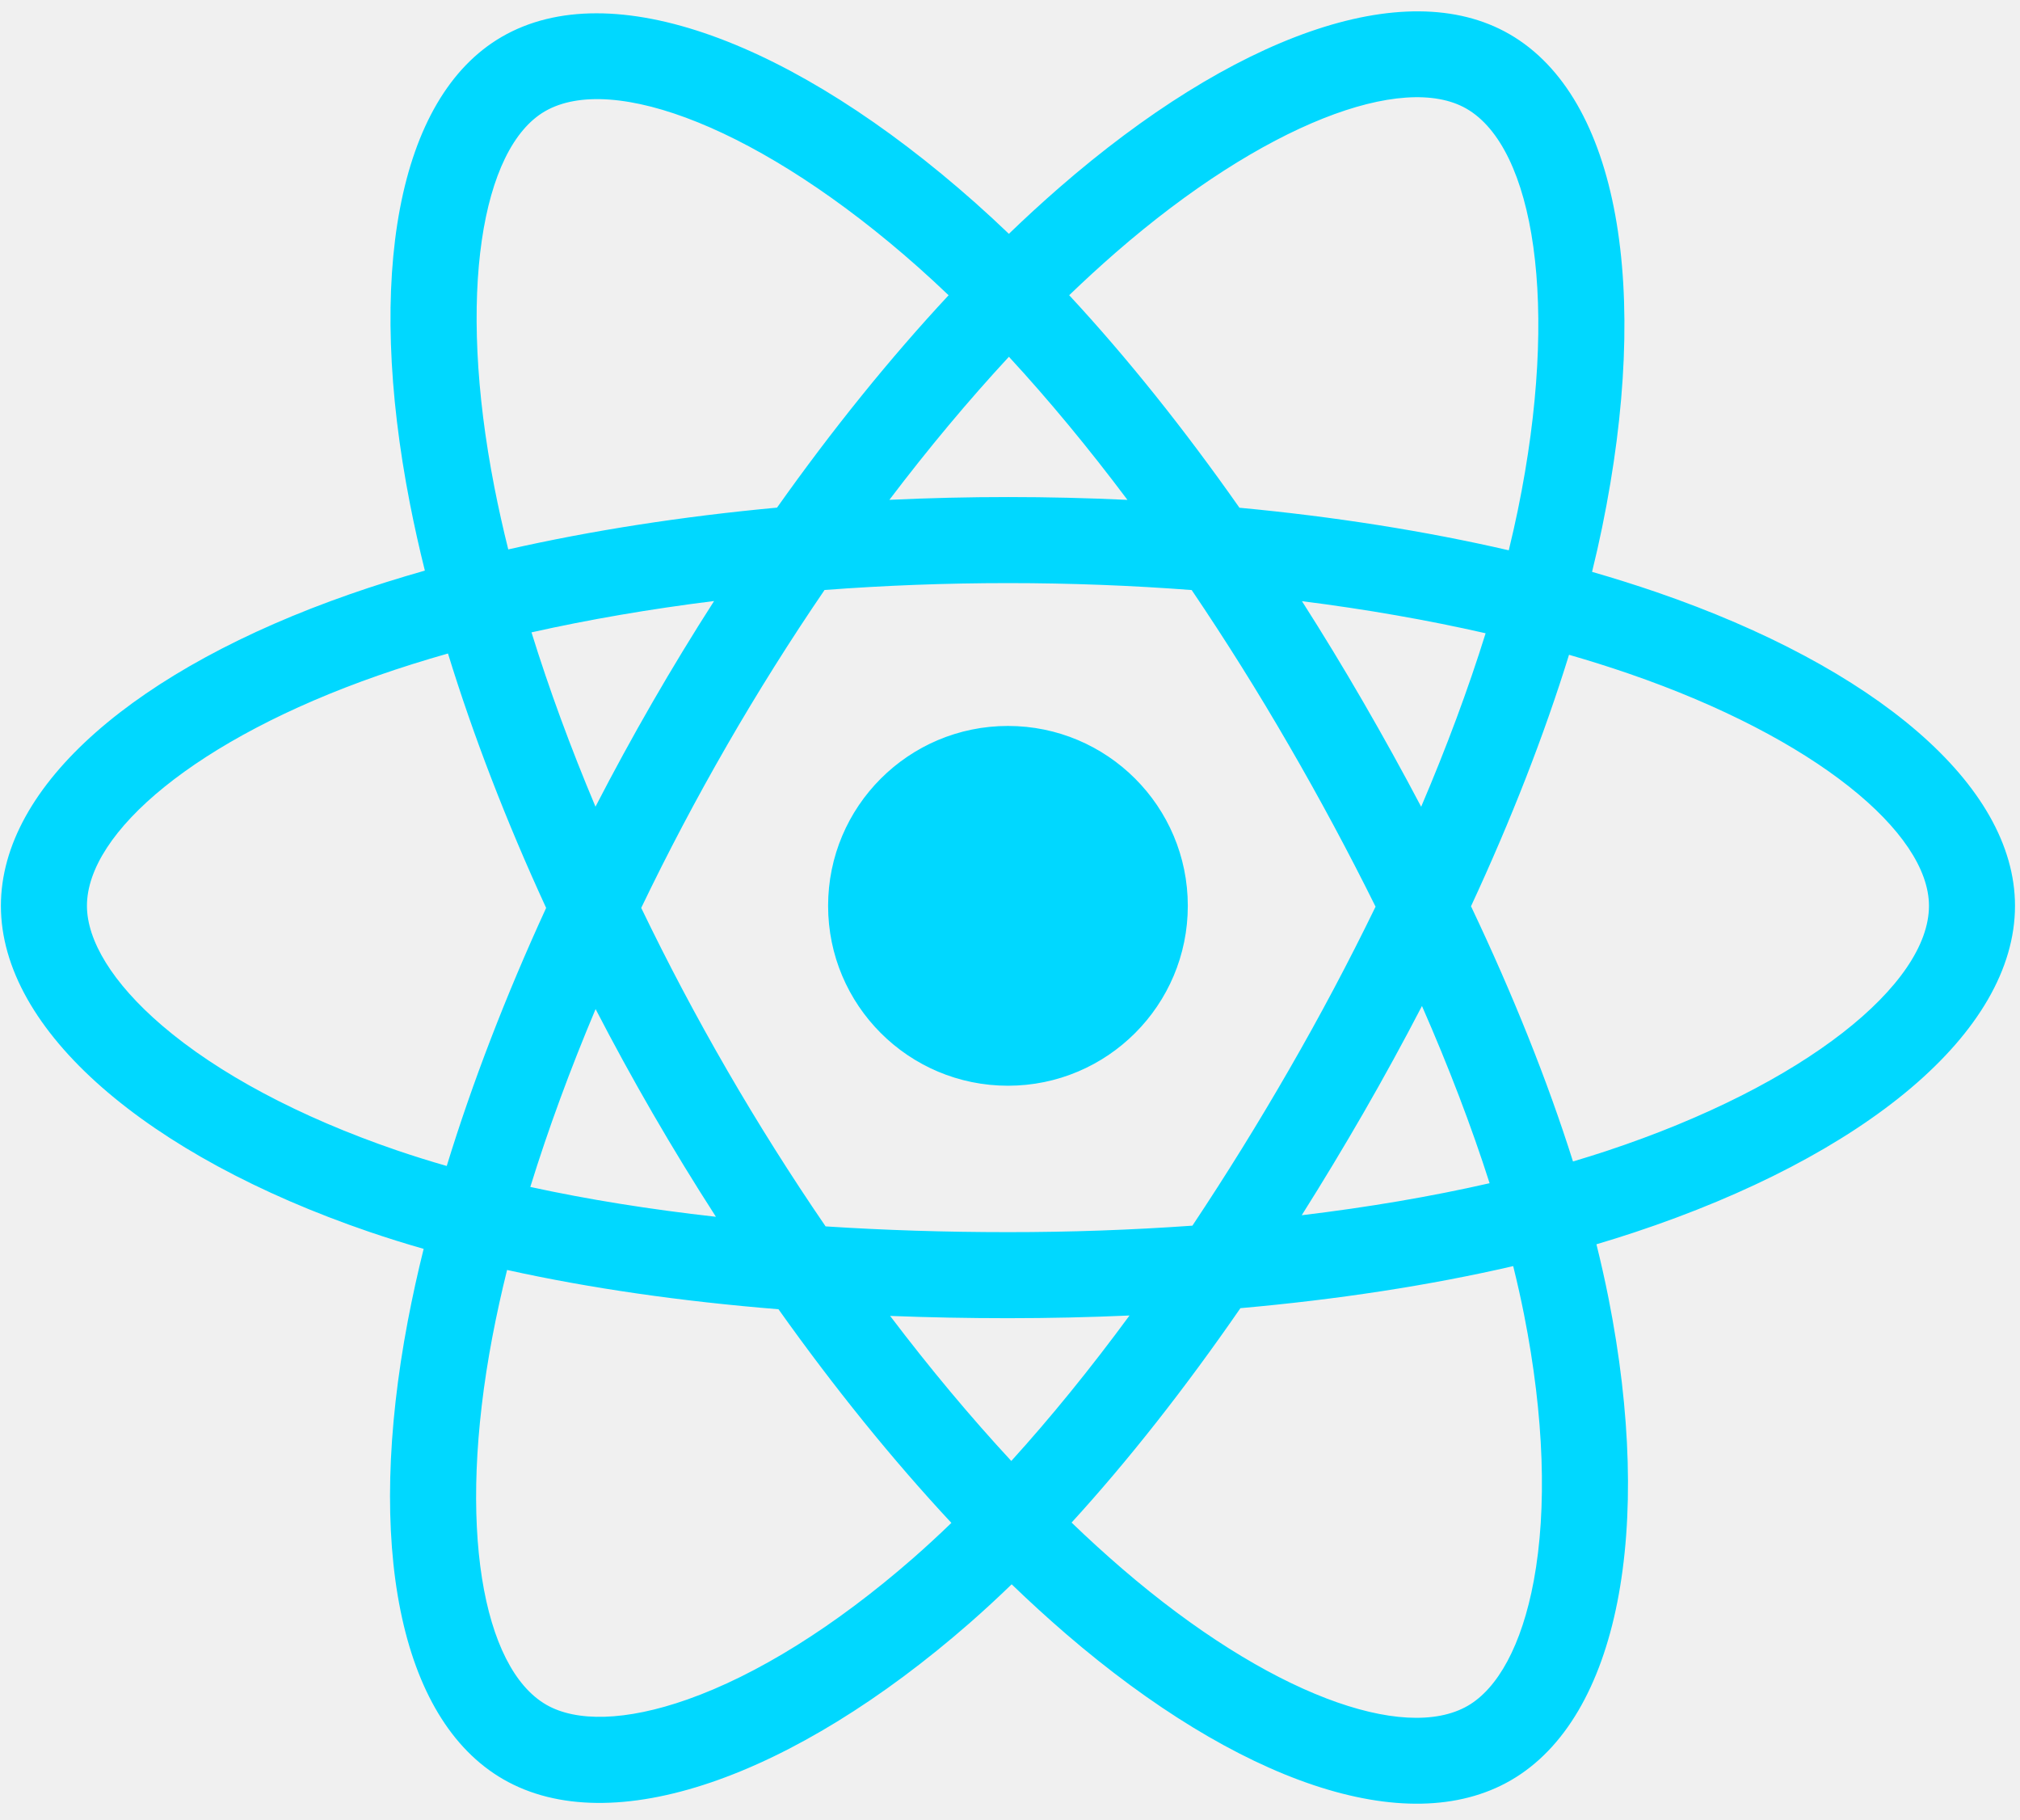
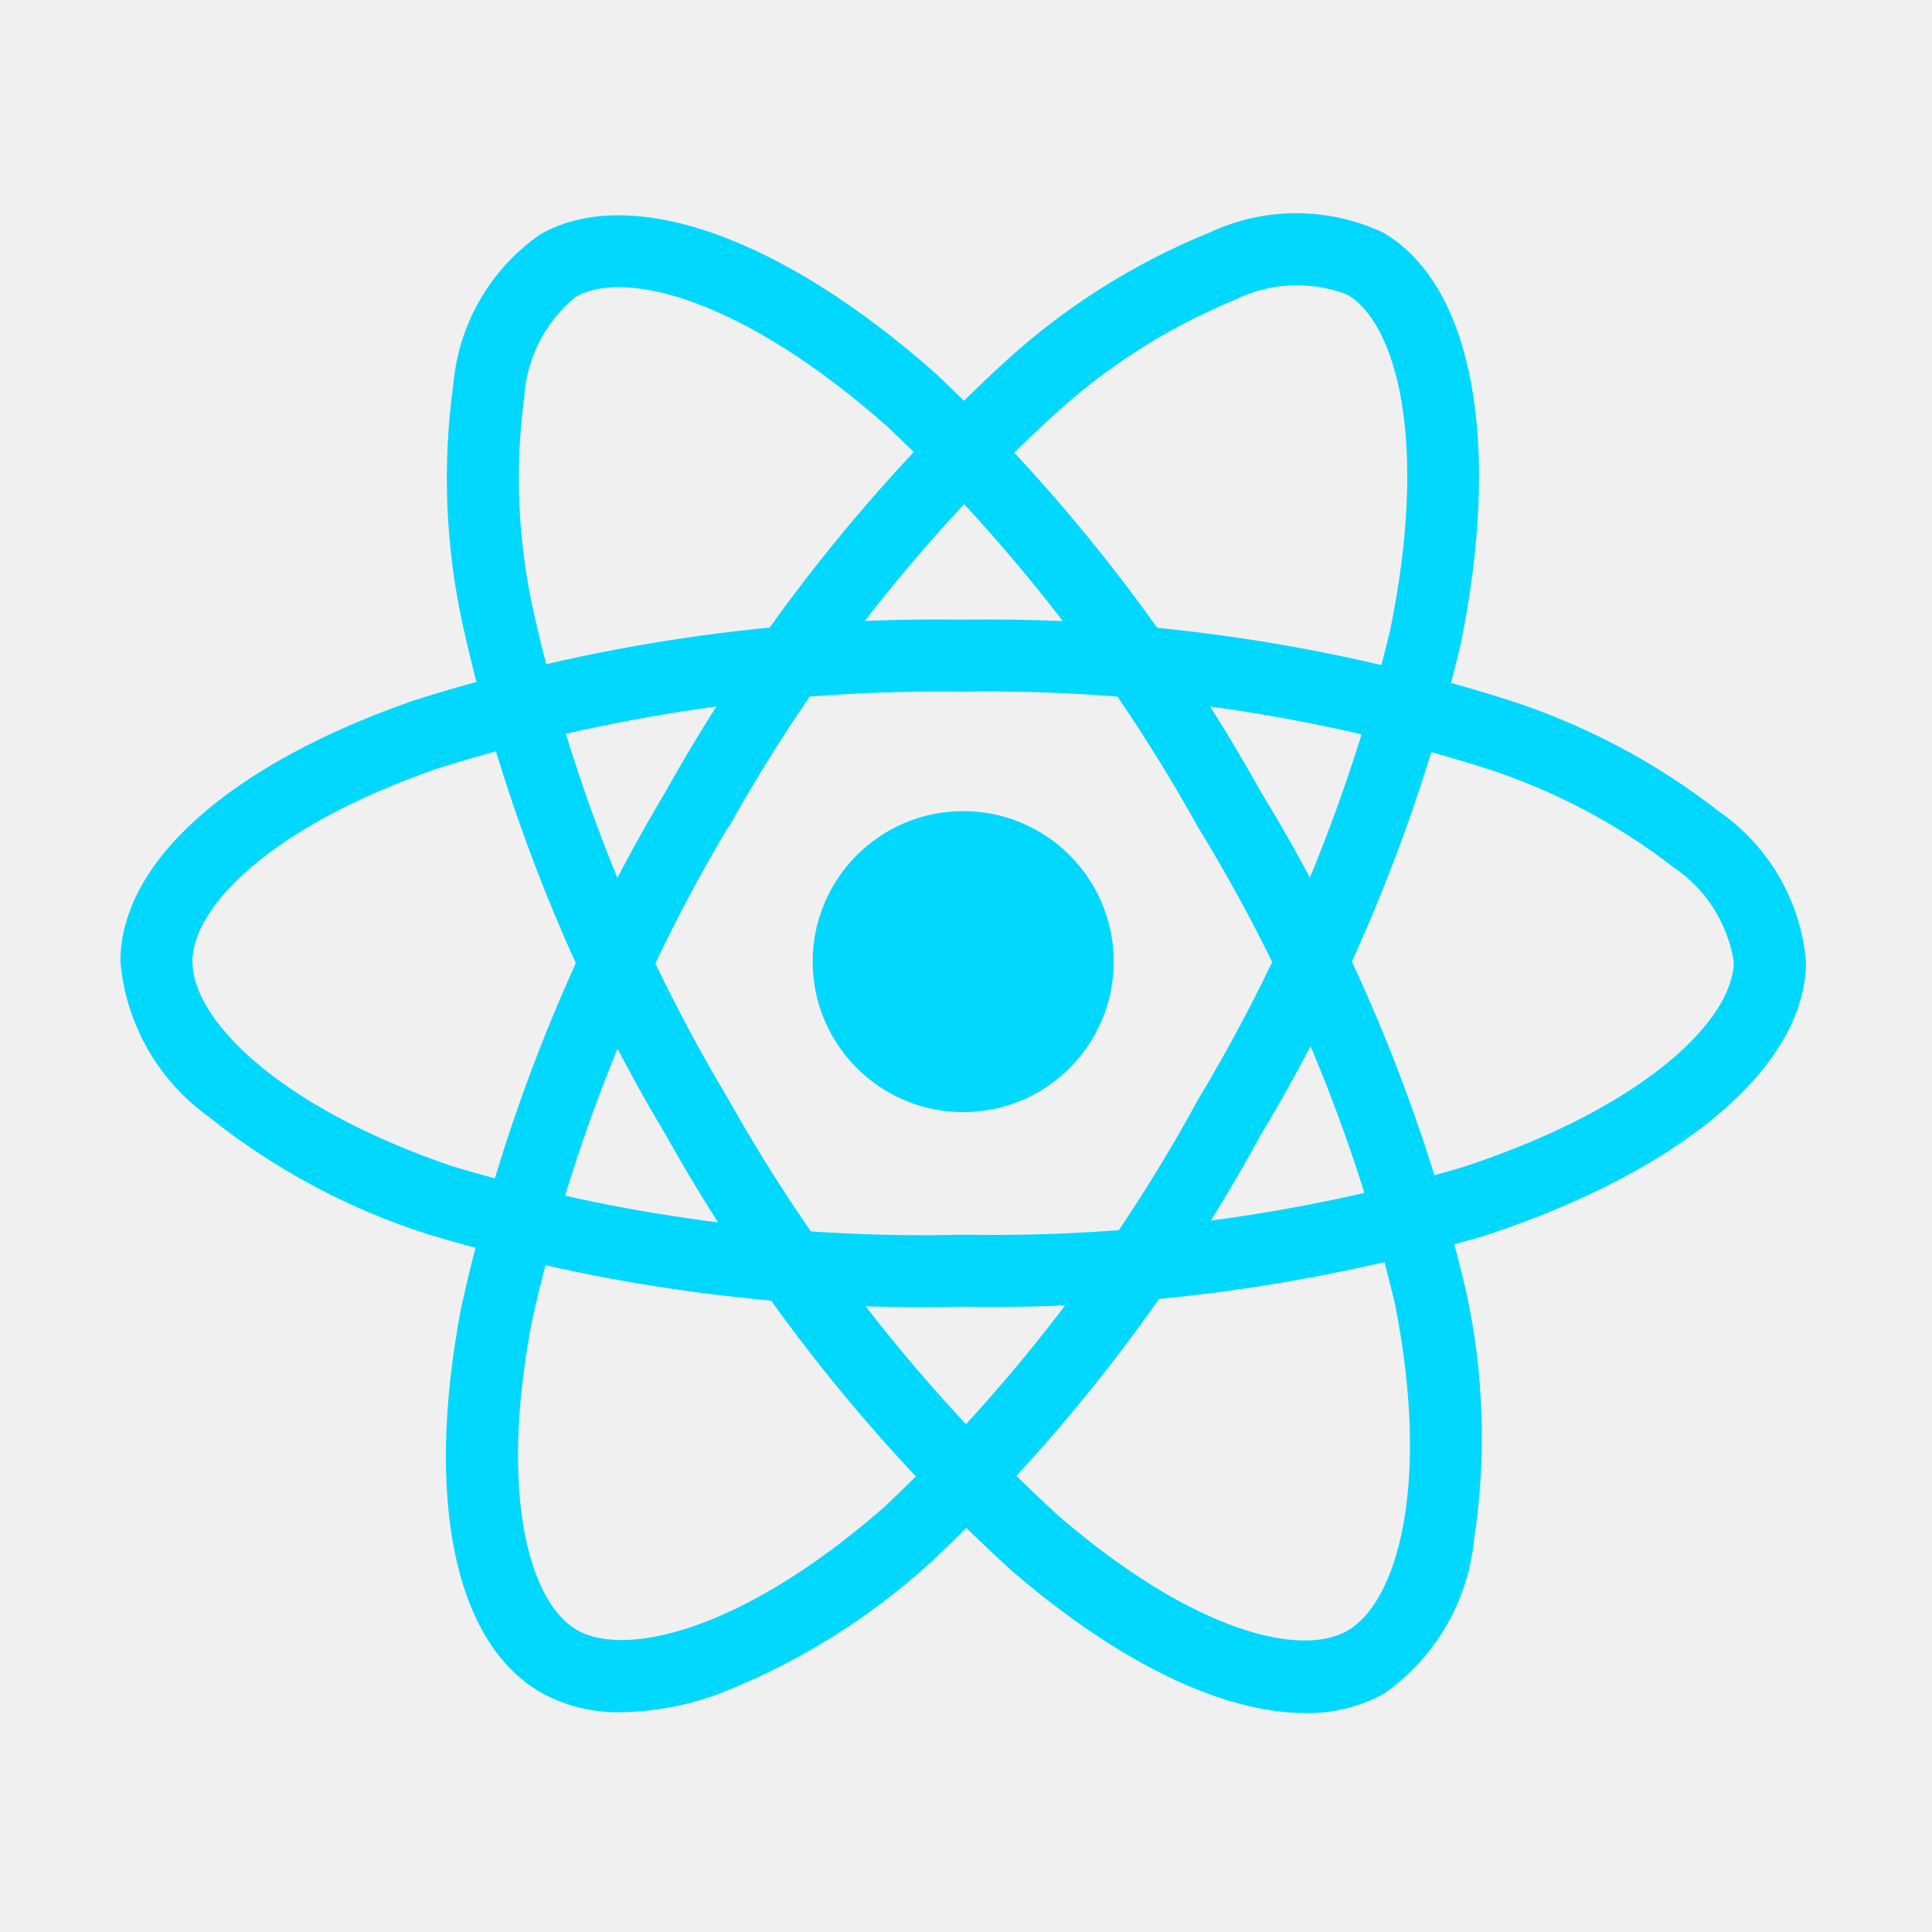
- <svg xmlns="http://www.w3.org/2000/svg" width="141" height="127" viewBox="0 0 141 127" fill="none">
-   <g clip-path="url(#clip0_22_56)">
-     <path d="M115.655 41.334C114.158 40.821 112.649 40.346 111.129 39.908C111.385 38.865 111.62 37.834 111.828 36.821C115.254 20.192 113.015 6.795 105.365 2.384C98.031 -1.845 86.037 2.564 73.923 13.107C72.729 14.148 71.562 15.219 70.422 16.318C69.659 15.587 68.882 14.87 68.093 14.167C55.397 2.895 42.672 -1.856 35.03 2.568C27.703 6.809 25.533 19.404 28.617 35.164C28.924 36.725 29.27 38.278 29.656 39.821C27.855 40.333 26.117 40.877 24.453 41.457C9.568 46.647 0.063 54.78 0.063 63.216C0.063 71.928 10.267 80.667 25.771 85.966C27.027 86.394 28.295 86.791 29.572 87.155C29.157 88.817 28.789 90.491 28.468 92.174C25.527 107.66 27.823 119.957 35.131 124.172C42.679 128.525 55.347 124.051 67.683 113.268C68.683 112.391 69.661 111.49 70.616 110.564C71.85 111.755 73.118 112.912 74.416 114.032C86.365 124.314 98.166 128.465 105.467 124.239C113.008 119.873 115.459 106.664 112.277 90.592C112.026 89.333 111.745 88.08 111.434 86.835C112.323 86.571 113.196 86.3 114.048 86.017C130.165 80.678 140.651 72.045 140.651 63.216C140.651 54.749 130.839 46.561 115.655 41.334V41.334ZM112.159 80.317C111.39 80.571 110.602 80.817 109.798 81.056C108.018 75.423 105.617 69.433 102.679 63.245C105.483 57.204 107.791 51.291 109.521 45.695C110.959 46.111 112.355 46.55 113.7 47.013C126.71 51.492 134.646 58.113 134.646 63.216C134.646 68.65 126.075 75.706 112.159 80.317V80.317ZM106.385 91.758C107.792 98.865 107.992 105.29 107.061 110.313C106.224 114.827 104.54 117.836 102.457 119.041C98.027 121.606 88.552 118.273 78.334 109.479C77.126 108.438 75.947 107.363 74.799 106.256C78.76 101.923 82.719 96.887 86.584 91.293C93.38 90.69 99.801 89.704 105.624 88.358C105.911 89.515 106.165 90.649 106.385 91.758V91.758ZM47.992 118.598C43.664 120.127 40.216 120.171 38.132 118.969C33.697 116.411 31.854 106.538 34.368 93.294C34.667 91.729 35.01 90.173 35.395 88.627C41.154 89.901 47.528 90.817 54.34 91.369C58.231 96.843 62.304 101.874 66.409 106.279C65.537 107.123 64.644 107.946 63.731 108.746C58.276 113.514 52.81 116.897 47.992 118.598V118.598ZM27.714 80.284C20.858 77.94 15.197 74.895 11.316 71.572C7.829 68.586 6.069 65.621 6.069 63.216C6.069 58.096 13.701 51.567 26.43 47.129C27.975 46.59 29.592 46.083 31.27 45.606C33.029 51.328 35.337 57.312 38.122 63.362C35.3 69.502 32.96 75.58 31.183 81.37C30.018 81.037 28.861 80.674 27.714 80.284V80.284ZM34.511 34.01C31.869 20.508 33.624 10.322 38.04 7.766C42.743 5.043 53.143 8.925 64.105 18.658C64.82 19.295 65.523 19.944 66.215 20.605C62.13 24.991 58.094 29.985 54.238 35.426C47.626 36.039 41.297 37.023 35.478 38.342C35.119 36.907 34.797 35.462 34.511 34.011V34.01ZM95.155 48.985C93.781 46.611 92.355 44.267 90.88 41.954C95.365 42.521 99.663 43.274 103.699 44.194C102.488 48.078 100.977 52.138 99.2 56.301C97.9 53.836 96.552 51.397 95.155 48.985V48.985ZM70.424 24.898C73.195 27.899 75.969 31.249 78.698 34.885C73.162 34.623 67.617 34.622 62.081 34.882C64.813 31.28 67.611 27.933 70.424 24.898ZM45.535 49.026C44.156 51.418 42.833 53.842 41.566 56.296C39.818 52.148 38.322 48.069 37.099 44.131C41.111 43.233 45.388 42.5 49.845 41.943C48.353 44.27 46.916 46.631 45.535 49.026V49.026ZM49.973 84.916C45.368 84.402 41.027 83.706 37.017 82.833C38.258 78.824 39.787 74.658 41.574 70.421C42.845 72.877 44.174 75.303 45.559 77.696C46.984 80.156 48.459 82.566 49.973 84.916ZM70.59 101.957C67.743 98.886 64.904 95.488 62.132 91.834C64.823 91.939 67.568 91.993 70.357 91.993C73.223 91.993 76.055 91.929 78.843 91.805C76.106 95.525 73.342 98.927 70.59 101.957ZM99.256 70.205C101.135 74.489 102.719 78.632 103.977 82.573C99.901 83.503 95.5 84.252 90.863 84.808C92.349 82.453 93.787 80.067 95.179 77.655C96.593 75.202 97.952 72.718 99.256 70.205V70.205ZM89.976 74.654C87.847 78.353 85.597 81.983 83.232 85.536C78.947 85.839 74.653 85.99 70.357 85.988C65.982 85.988 61.726 85.852 57.628 85.586C55.201 82.041 52.909 78.405 50.756 74.687H50.757C48.615 70.988 46.614 67.21 44.758 63.359C46.609 59.508 48.604 55.727 50.739 52.026L50.738 52.026C52.872 48.324 55.146 44.704 57.555 41.174C61.736 40.858 66.023 40.693 70.356 40.693H70.357C74.71 40.693 79.003 40.859 83.182 41.178C85.567 44.702 87.826 48.31 89.957 51.994C92.099 55.687 94.12 59.449 96.017 63.274C94.139 67.138 92.124 70.933 89.976 74.654V74.654ZM102.366 7.587C107.073 10.302 108.904 21.25 105.946 35.609C105.757 36.525 105.545 37.458 105.315 38.404C99.481 37.057 93.148 36.056 86.516 35.434C82.654 29.933 78.651 24.932 74.632 20.602C75.685 19.587 76.764 18.598 77.866 17.636C88.245 8.604 97.946 5.038 102.366 7.587V7.587ZM70.357 50.662C77.29 50.662 82.911 56.282 82.911 63.216C82.911 70.149 77.29 75.77 70.357 75.77C63.424 75.77 57.803 70.149 57.803 63.216C57.803 56.282 63.424 50.662 70.357 50.662V50.662Z" fill="#00D8FF" />
-   </g>
-   <defs>
-     <clipPath id="clip0_22_56">
-       <rect width="140.594" height="125.212" fill="white" transform="translate(0.0594063 0.792114)" />
-     </clipPath>
-   </defs>
+ <svg xmlns="http://www.w3.org/2000/svg" width="141" height="141" viewBox="0 0 141 141" fill="none">
+   <path d="M70.295 81.164C76.361 81.164 81.279 76.247 81.279 70.181C81.279 64.115 76.361 59.197 70.295 59.197C64.229 59.197 59.311 64.115 59.311 70.181C59.311 76.247 64.229 81.164 70.295 81.164Z" fill="#00D8FF" />
+   <path d="M70.295 95.364C57.093 95.683 43.925 93.904 31.281 90.092C25.441 88.24 19.993 85.324 15.214 81.49C13.391 80.18 11.872 78.491 10.763 76.539C9.653 74.587 8.979 72.418 8.787 70.181C8.787 62.919 16.765 55.801 30.13 51.144C43.112 47.017 56.675 45.018 70.295 45.222C83.733 45.034 97.115 46.998 109.933 51.039C115.557 52.832 120.82 55.607 125.477 59.237C127.269 60.486 128.765 62.113 129.858 64.004C130.951 65.896 131.615 68.004 131.803 70.181C131.803 77.729 122.884 85.378 108.518 90.131C96.119 93.819 83.228 95.584 70.295 95.364V95.364ZM70.295 50.476C57.265 50.302 44.289 52.203 31.857 56.109C19.555 60.401 14.041 66.271 14.041 70.168C14.041 74.245 19.968 80.655 32.981 85.105C45.077 88.734 57.671 90.423 70.295 90.109C82.669 90.331 95.003 88.656 106.87 85.145C120.38 80.668 126.531 74.249 126.531 70.181C126.309 68.785 125.801 67.45 125.037 66.26C124.273 65.071 123.271 64.052 122.094 63.27C117.928 60.05 113.226 57.59 108.206 56.003C95.944 52.154 83.146 50.288 70.295 50.476V50.476Z" fill="#00D8FF" />
+   <path d="M45.34 124.962C43.291 125.01 41.265 124.512 39.471 123.521C33.179 119.892 31 109.427 33.641 95.522C36.552 82.215 41.596 69.466 48.578 57.769C55.128 46.035 63.512 35.424 73.414 26.339C77.778 22.361 82.811 19.189 88.282 16.967C90.26 16.04 92.419 15.559 94.604 15.559C96.789 15.559 98.948 16.04 100.926 16.967C107.468 20.737 109.634 32.283 106.58 47.102C103.579 59.687 98.666 71.738 92.012 82.834C85.693 94.43 77.572 104.948 67.953 113.996C63.431 118.13 58.184 121.39 52.475 123.614C50.19 124.462 47.778 124.918 45.34 124.962V124.962ZM53.13 60.379C46.47 71.579 41.635 83.768 38.807 96.489C36.378 109.295 38.711 116.997 42.102 118.957C45.617 120.991 54.149 119.062 64.509 110.012C73.691 101.343 81.442 91.275 87.473 80.18C93.848 69.572 98.561 58.051 101.449 46.017C104.322 32.068 101.84 23.527 98.316 21.497C96.996 20.991 95.585 20.765 94.172 20.832C92.759 20.899 91.376 21.259 90.109 21.888C85.24 23.897 80.763 26.75 76.885 30.315C67.425 39.017 59.416 49.175 53.161 60.405L53.13 60.379Z" fill="#00D8FF" />
+   <path d="M95.237 125.02C89.283 125.02 81.722 121.417 73.849 114.647C63.774 105.479 55.247 94.742 48.6 82.852C41.706 71.316 36.701 58.752 33.777 45.635C32.508 39.864 32.273 33.914 33.083 28.061C33.27 25.89 33.931 23.786 35.019 21.898C36.108 20.01 37.597 18.384 39.383 17.134C45.916 13.352 57 17.24 68.314 27.283C77.718 36.168 85.704 46.442 91.994 57.747C98.884 69.014 103.941 81.303 106.976 94.156C108.299 100.138 108.503 106.314 107.578 112.371C107.358 114.605 106.657 116.764 105.524 118.702C104.391 120.639 102.853 122.309 101.014 123.596C99.248 124.575 97.254 125.066 95.237 125.02V125.02ZM53.147 80.207C59.524 91.57 67.669 101.846 77.276 110.649C87.157 119.15 94.995 120.978 98.365 118.996C101.879 116.953 104.471 108.615 101.8 95.122C98.874 82.851 94.023 71.121 87.429 60.366C81.427 49.545 73.804 39.707 64.825 31.193C54.175 21.739 45.538 19.625 42.019 21.664C40.922 22.555 40.022 23.665 39.375 24.921C38.729 26.178 38.35 27.555 38.262 28.966C37.564 34.186 37.791 39.488 38.935 44.629C41.748 57.172 46.547 69.186 53.152 80.215L53.147 80.207Z" fill="#00D8FF" />
</svg>
